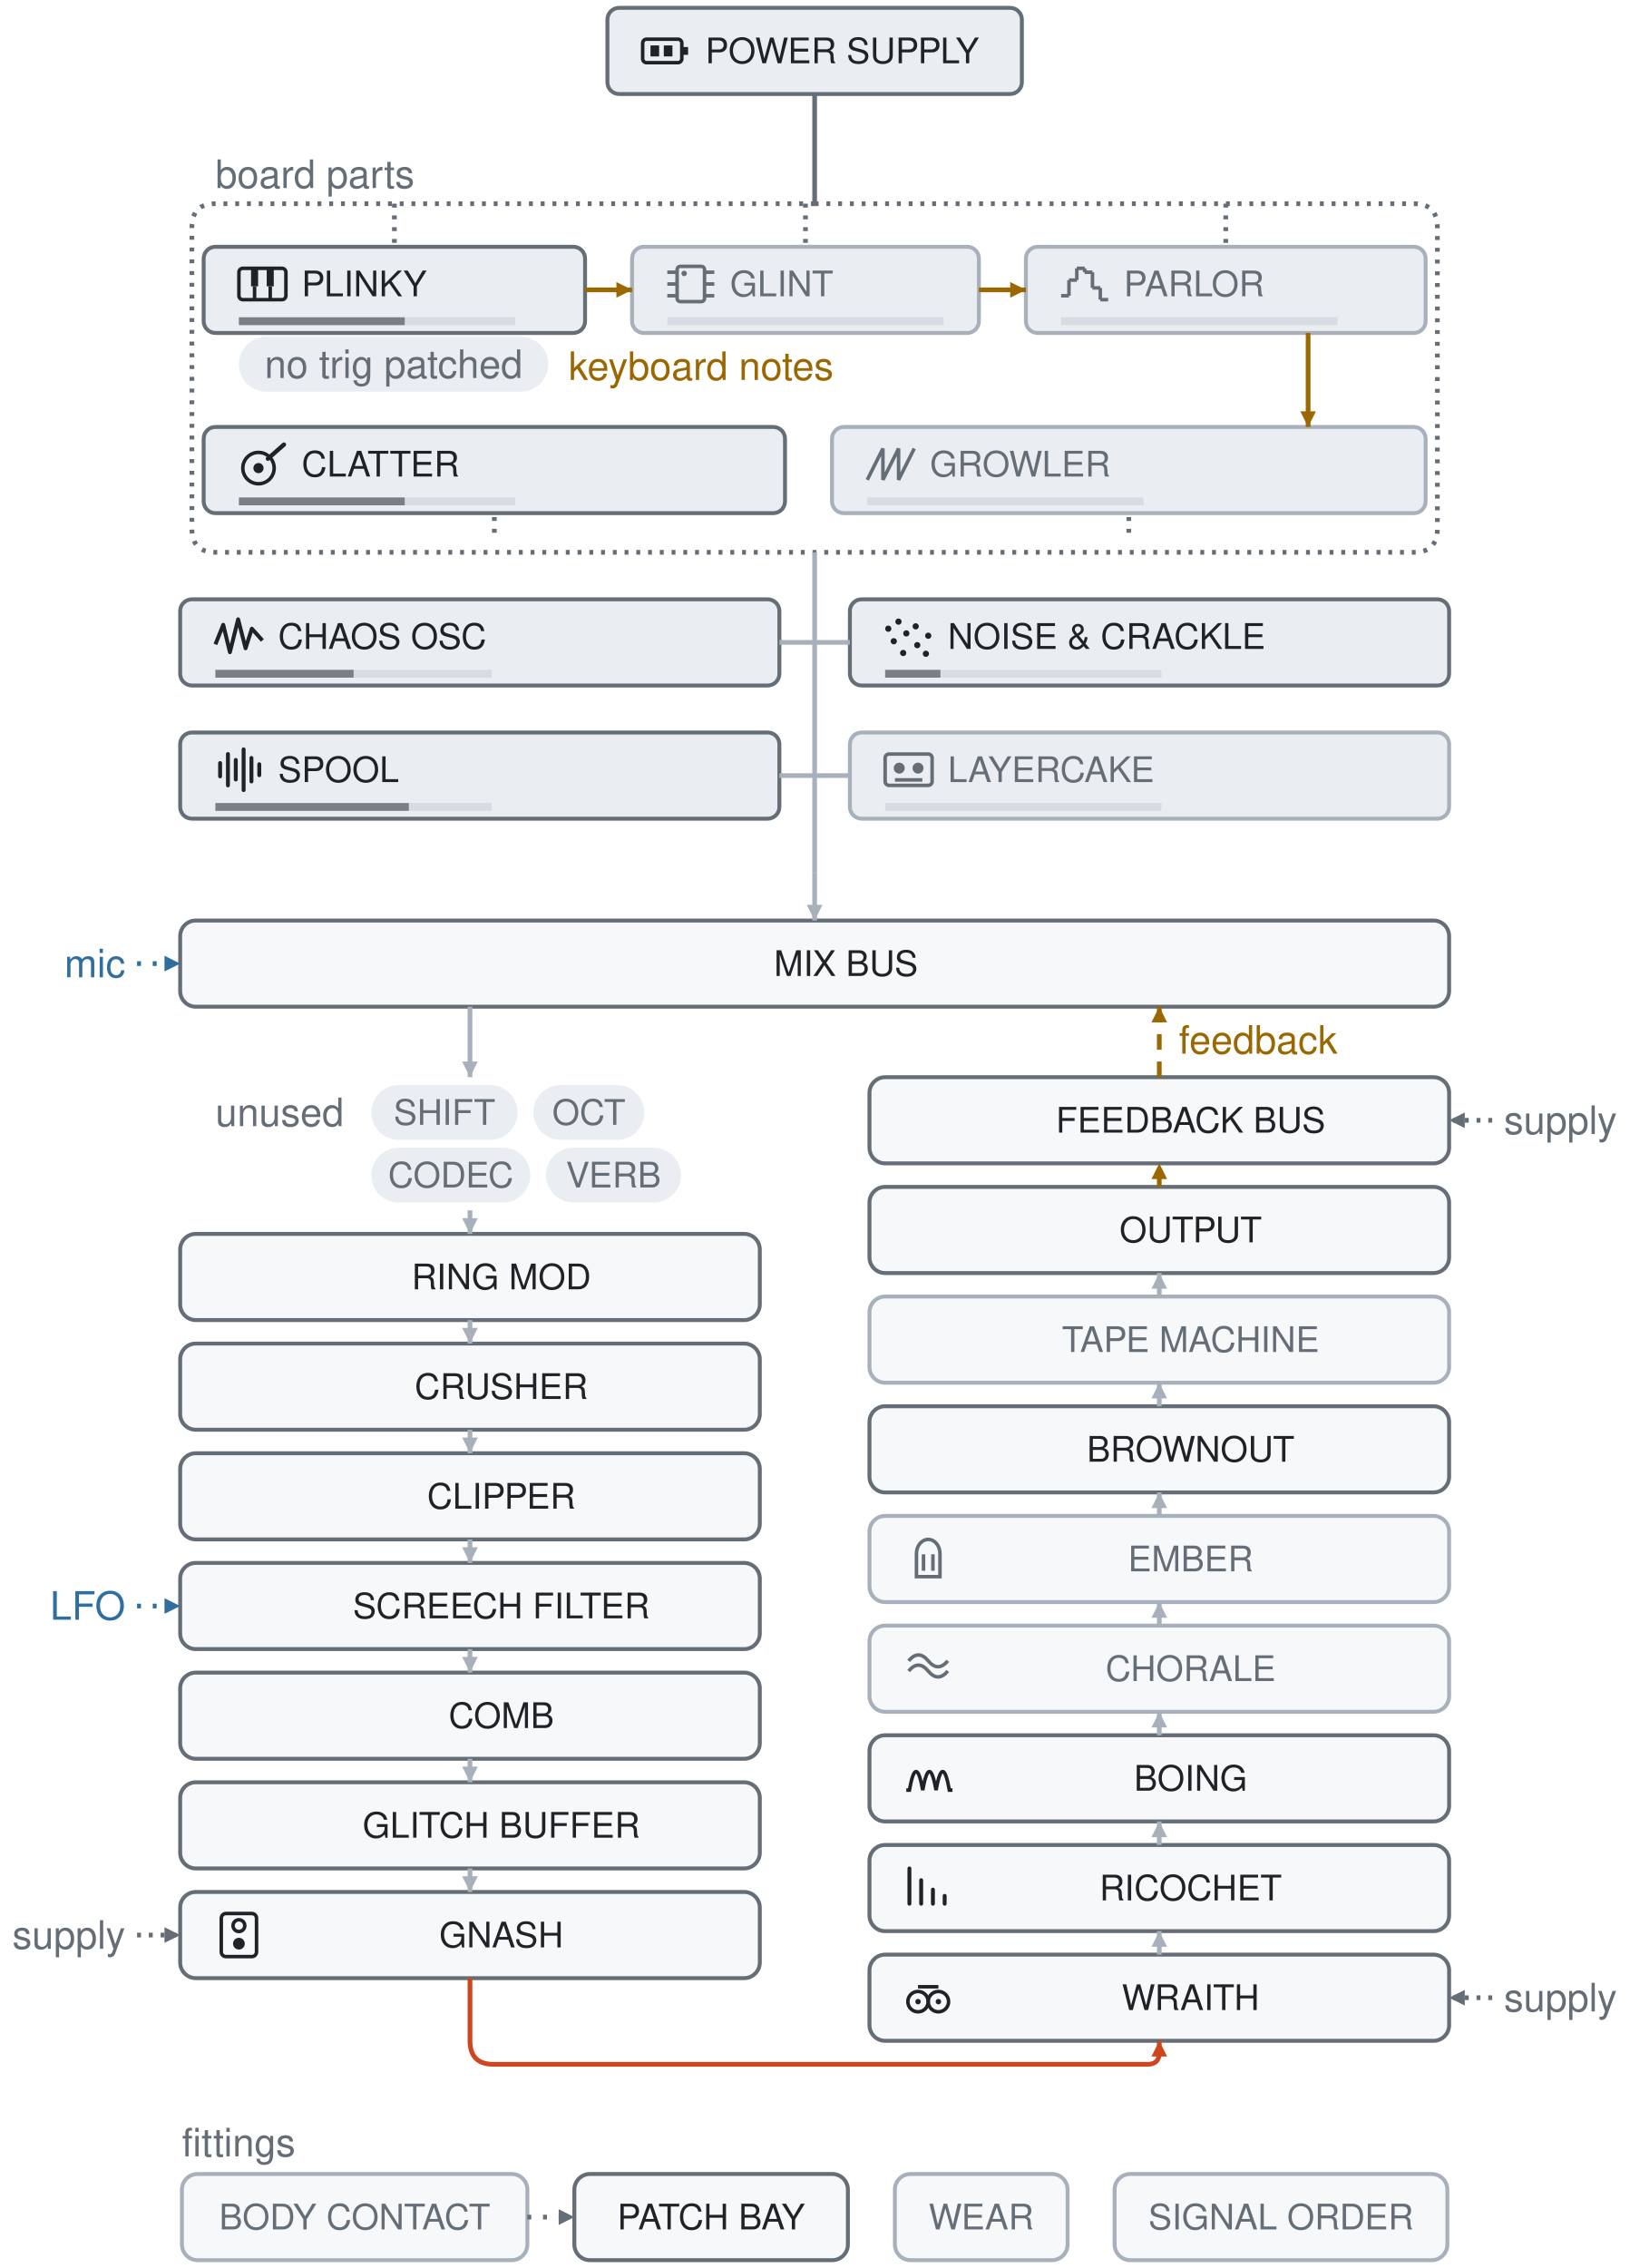
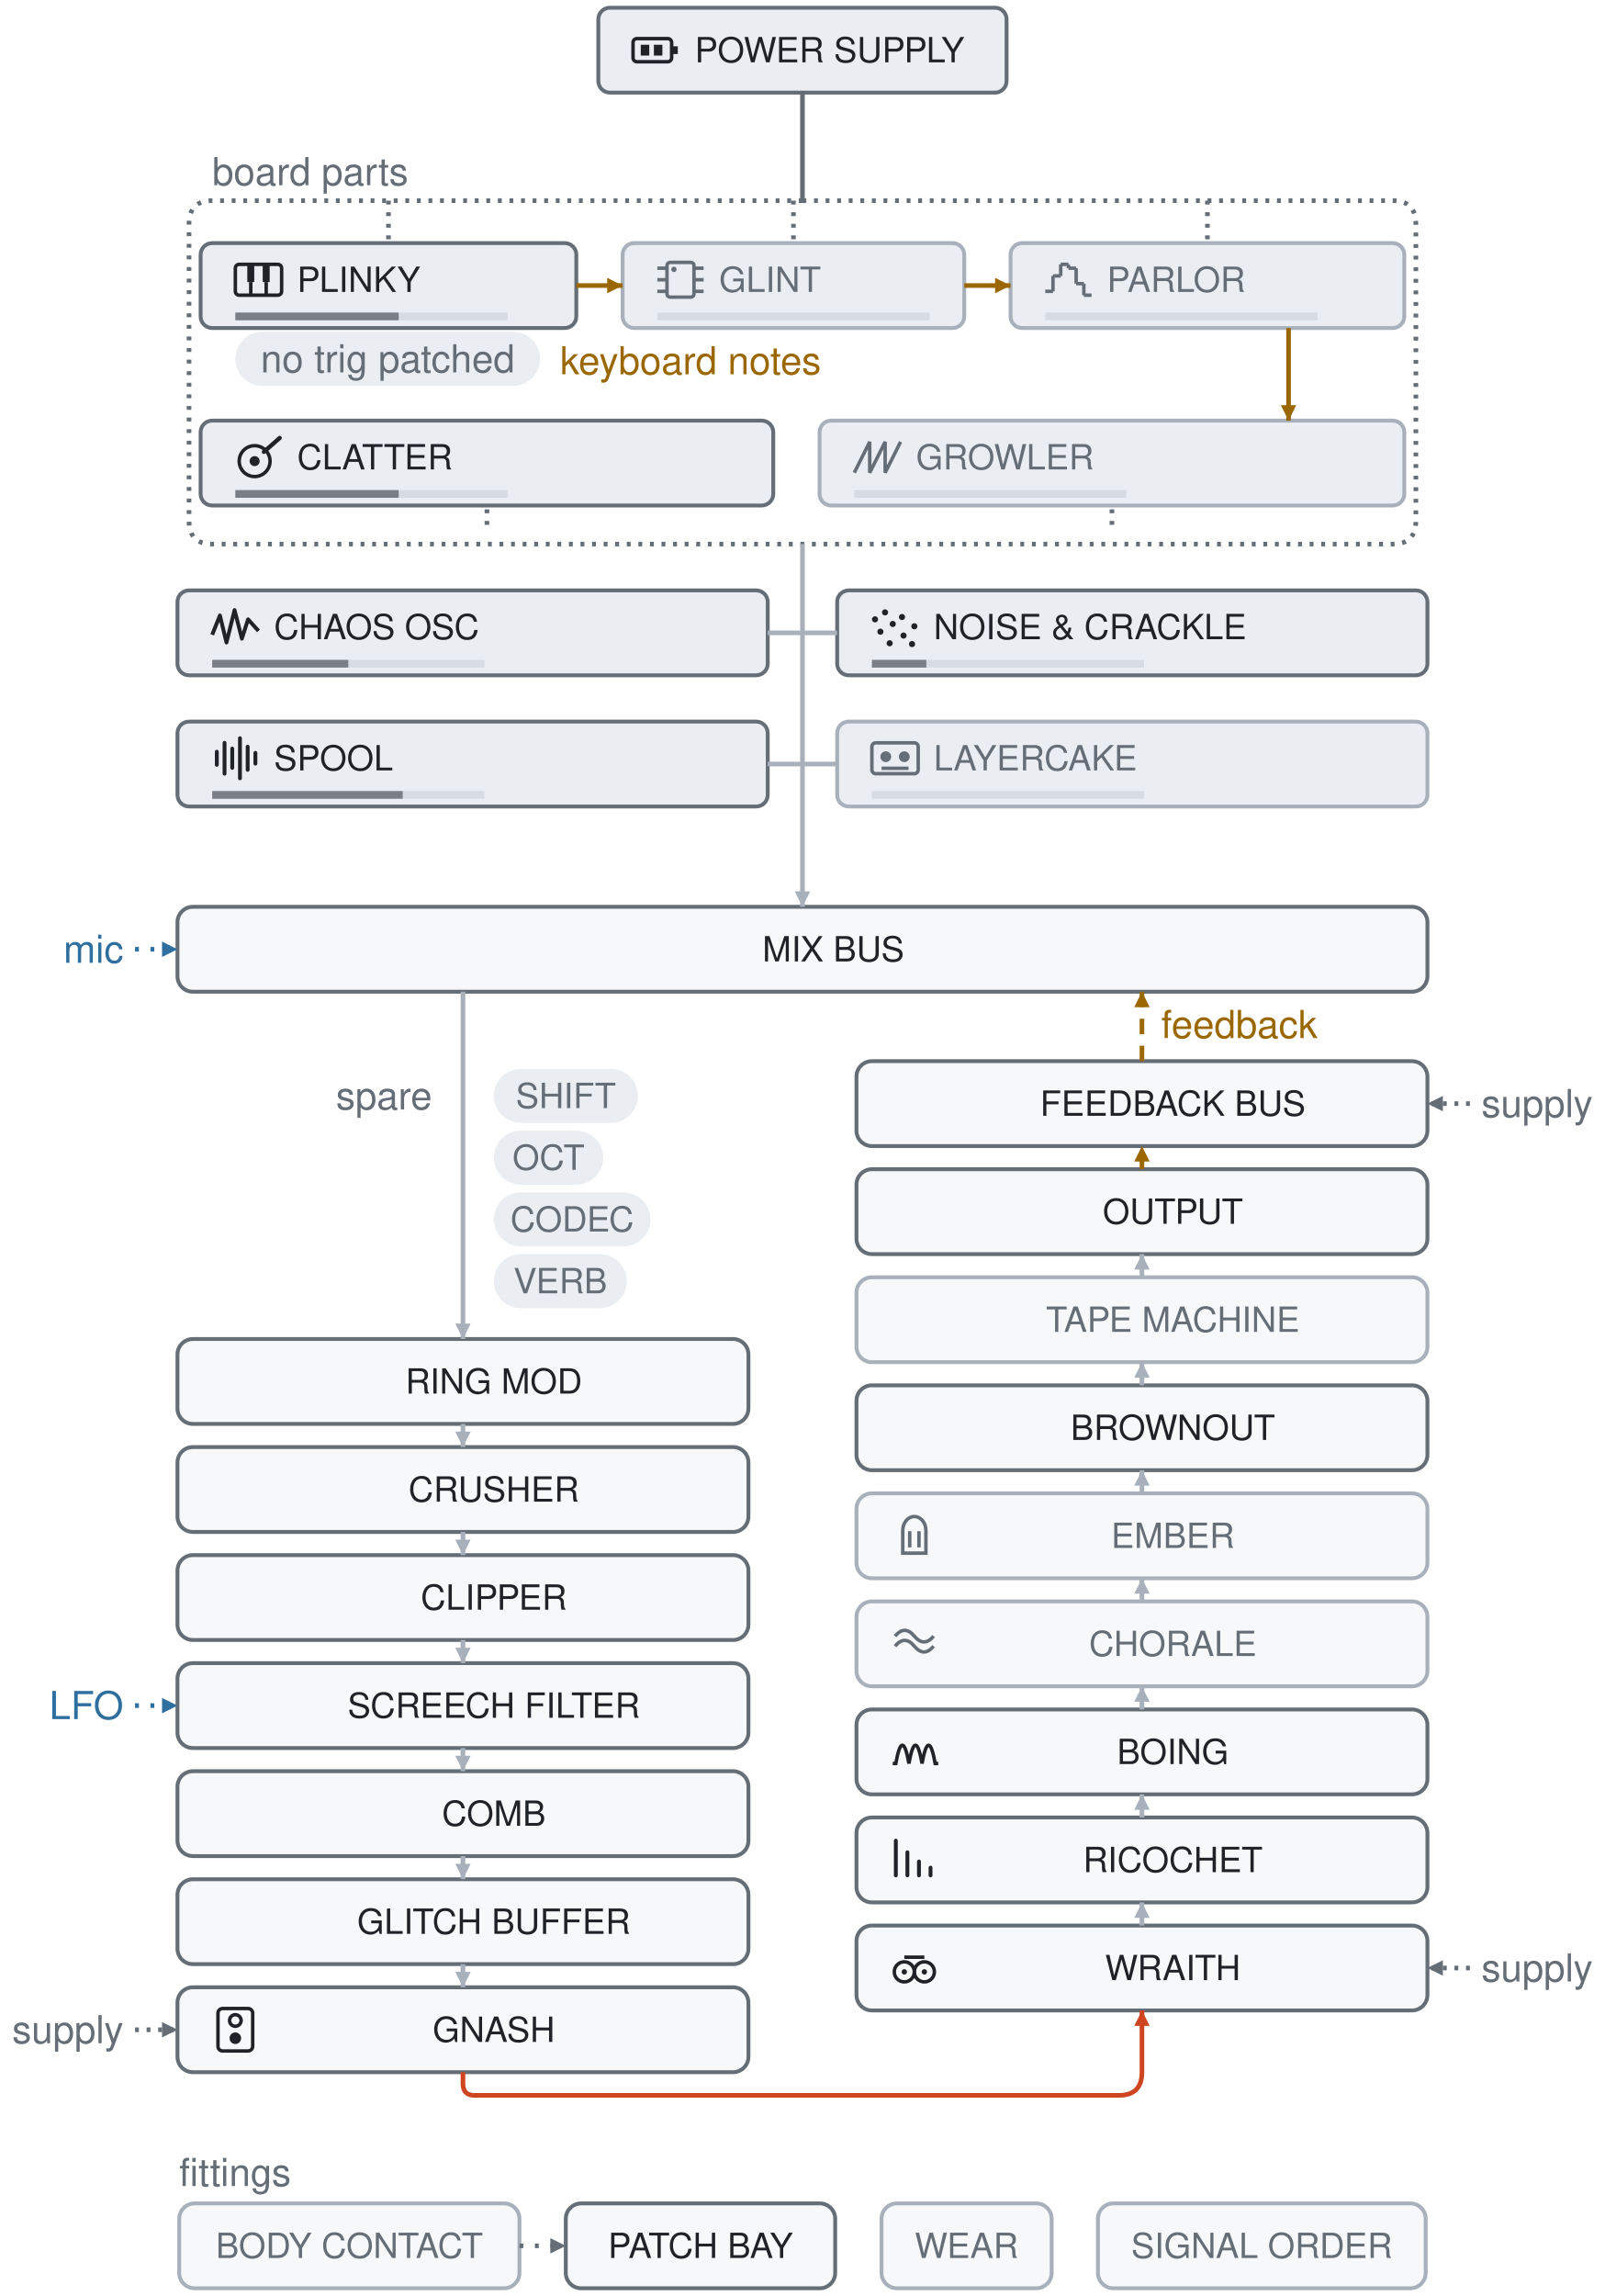
- <svg xmlns="http://www.w3.org/2000/svg" viewBox="0 0 416 579" width="416" height="579" font-family="Helvetica, Arial, sans-serif">
+ <svg xmlns="http://www.w3.org/2000/svg" viewBox="0 0 416 595" width="416" height="595" font-family="Helvetica, Arial, sans-serif">
  <g class="wire" data-wire="rail">
    <path class="line" d="M208 52L361 52Q367 52 367 58L367 135Q367 141 361 141L55 141Q49 141 49 135L49 58Q49 52 55 52L208 52" fill="none" stroke="#656d76" stroke-width="1.2" stroke-dasharray="1 2" />
    <path class="head" d="" fill="#656d76" />
  </g>
  <g class="node">
    <text x="55" y="48" fill="#656d76" font-size="10" text-anchor="start">board parts</text>
  </g>
  <g class="node">
    <rect class="box" x="52" y="63" width="97.385" height="22" rx="3" fill="#eaeef2" stroke="#656d76" stroke-width="1" />
    <g class="glyph">
      <rect x="61" y="68.5" width="12" height="8" rx="1" fill="none" stroke="#1f2328" stroke-width="0.9" />
      <path d="M 65 73.1 V 76.5 M 69 73.1 V 76.5" stroke="#1f2328" stroke-width="0.9" />
      <rect x="64.1" y="68.5" width="1.8" height="4.6" fill="#1f2328" />
      <rect x="68.1" y="68.5" width="1.8" height="4.6" fill="#1f2328" />
    </g>
    <text x="77" y="75.65" fill="#1f2328" font-size="9" text-anchor="start">PLINKY</text>
    <rect x="61" y="81" width="70.553" height="2" fill="#a8b1bb" fill-opacity="0.3" />
    <rect x="61" y="81" width="42.332" height="2" fill="#1f2328" fill-opacity="0.5" />
  </g>
  <g class="node">
    <rect class="box" x="52" y="109" width="148.435" height="22" rx="3" fill="#eaeef2" stroke="#656d76" stroke-width="1" />
    <g class="glyph">
      <circle cx="66" cy="119.5" r="4" fill="none" stroke="#1f2328" stroke-width="0.9" />
      <circle cx="66" cy="119.5" r="1.3" fill="#1f2328" />
      <path d="M 72.5 113.5 L 68.4 117.1" stroke="#1f2328" stroke-width="1.1" stroke-linecap="round" />
    </g>
    <text x="77" y="121.65" fill="#1f2328" font-size="9" text-anchor="start">CLATTER</text>
    <rect x="61" y="127" width="70.553" height="2" fill="#a8b1bb" fill-opacity="0.3" />
    <rect x="61" y="127" width="42.332" height="2" fill="#1f2328" fill-opacity="0.5" />
  </g>
  <g class="node">
    <rect class="box" x="161.385" y="63" width="88.553" height="22" rx="3" fill="#eaeef2" stroke="#a8b1bb" stroke-width="1" />
    <g class="glyph">
      <rect x="172.885" y="68" width="7" height="9" rx="0.8" fill="none" stroke="#656d76" stroke-width="0.9" />
      <path d="M 170.385 69.5 h 2.5 M 179.885 69.5 h 2.5 M 170.385 72.5 h 2.5 M 179.885 72.5 h 2.5 M 170.385 75.5 h 2.5 M 179.885 75.5 h 2.5" stroke="#656d76" stroke-width="0.9" />
      <circle cx="174.685" cy="69.8" r="0.7" fill="#656d76" />
    </g>
    <text x="186.385" y="75.65" fill="#656d76" font-size="9" text-anchor="start">GLINT</text>
    <rect x="170.385" y="81" width="70.553" height="2" fill="#a8b1bb" fill-opacity="0.3" />
  </g>
  <g class="node">
    <rect class="box" x="261.939" y="63" width="102.061" height="22" rx="3" fill="#eaeef2" stroke="#a8b1bb" stroke-width="1" />
    <g class="glyph">
      <path d="M 270.939 75.5 h 2 M 272.939 71.5 h 2 M 274.939 68.5 h 2 M 276.939 69.5 h 2 M 278.939 73.5 h 2 M 280.939 76.5 h 2 M 272.939 75.5 V 71.5 M 274.939 71.5 V 68.5 M 276.939 68.5 V 69.5 M 278.939 69.5 V 73.5 M 280.939 73.5 V 76.5" fill="none" stroke="#656d76" stroke-width="0.9" stroke-linejoin="miter" />
    </g>
    <text x="286.939" y="75.65" fill="#656d76" font-size="9" text-anchor="start">PARLOR</text>
    <rect x="270.939" y="81" width="70.553" height="2" fill="#a8b1bb" fill-opacity="0.3" />
  </g>
  <g class="node">
    <rect class="box" x="212.435" y="109" width="151.565" height="22" rx="3" fill="#eaeef2" stroke="#a8b1bb" stroke-width="1" />
    <g class="glyph">
      <path d="M 221.435 122.5 L 225.435 114.5 V 122.5 L 229.435 114.5 V 122.5 L 233.435 114.5" fill="none" stroke="#656d76" stroke-width="0.9" stroke-linejoin="miter" />
    </g>
    <text x="237.435" y="121.65" fill="#656d76" font-size="9" text-anchor="start">GROWLER</text>
    <rect x="221.435" y="127" width="70.553" height="2" fill="#a8b1bb" fill-opacity="0.3" />
  </g>
  <g class="node">
    <rect class="box" x="46" y="153" width="153" height="22" rx="3" fill="#eaeef2" stroke="#656d76" stroke-width="1" />
    <g class="glyph">
      <path d="M 55 164.5 L 57 159.5 L 58.7 166.5 L 60.8 158.1 L 62.7 165.5 L 64.3 160.5 L 67 163.5" fill="none" stroke="#1f2328" stroke-width="1" stroke-linejoin="round" />
    </g>
    <text x="71" y="165.65" fill="#1f2328" font-size="9" text-anchor="start">CHAOS OSC</text>
    <rect x="55" y="171" width="70.553" height="2" fill="#a8b1bb" fill-opacity="0.3" />
    <rect x="55" y="171" width="35.277" height="2" fill="#1f2328" fill-opacity="0.5" />
  </g>
  <g class="node">
    <rect class="box" x="217" y="153" width="153" height="22" rx="3" fill="#eaeef2" stroke="#656d76" stroke-width="1" />
    <g class="glyph">
      <path d="M 226.8 159.7 a 0.8 0.8 0 1 0 0.01 0 M 229.4 157.9 a 0.8 0.8 0 1 0 0.01 0 M 228.2 162.9 a 0.8 0.8 0 1 0 0.01 0 M 231.4 160.9 a 0.8 0.8 0 1 0 0.01 0 M 230.6 165.9 a 0.8 0.8 0 1 0 0.01 0 M 233.8 159.1 a 0.8 0.8 0 1 0 0.01 0 M 234.2 163.9 a 0.8 0.8 0 1 0 0.01 0 M 237 161.5 a 0.8 0.8 0 1 0 0.01 0 M 236.4 166.1 a 0.8 0.8 0 1 0 0.01 0" fill="#1f2328" />
    </g>
    <text x="242" y="165.65" fill="#1f2328" font-size="9" text-anchor="start">NOISE &amp; CRACKLE</text>
    <rect x="226" y="171" width="70.553" height="2" fill="#a8b1bb" fill-opacity="0.3" />
    <rect x="226" y="171" width="14.111" height="2" fill="#1f2328" fill-opacity="0.5" />
  </g>
  <g class="node">
    <rect class="box" x="46" y="187" width="153" height="22" rx="3" fill="#eaeef2" stroke="#656d76" stroke-width="1" />
    <g class="glyph">
      <path d="M 56.2 194.8 v 3.4 M 58.2 192.5 v 8 M 60.2 194 v 5 M 62.2 191.3 v 10.4 M 64.2 193.5 v 6 M 66.2 195.1 v 2.8" stroke="#1f2328" stroke-width="1" stroke-linecap="round" />
    </g>
    <text x="71" y="199.65" fill="#1f2328" font-size="9" text-anchor="start">SPOOL</text>
    <rect x="55" y="205" width="70.553" height="2" fill="#a8b1bb" fill-opacity="0.3" />
    <rect x="55" y="205" width="49.387" height="2" fill="#1f2328" fill-opacity="0.5" />
  </g>
  <g class="node">
    <rect class="box" x="217" y="187" width="153" height="22" rx="3" fill="#eaeef2" stroke="#a8b1bb" stroke-width="1" />
    <g class="glyph">
      <rect x="226" y="192.5" width="12" height="8" rx="1" fill="none" stroke="#656d76" stroke-width="0.9" />
      <circle cx="229.6" cy="196.1" r="1.4" fill="#656d76" />
      <circle cx="234.4" cy="196.1" r="1.4" fill="#656d76" />
      <path d="M 228.5 199.1 h 7" stroke="#656d76" stroke-width="0.9" />
    </g>
    <text x="242" y="199.65" fill="#656d76" font-size="9" text-anchor="start">LAYERCAKE</text>
    <rect x="226" y="205" width="70.553" height="2" fill="#a8b1bb" fill-opacity="0.3" />
  </g>
  <g class="node">
    <rect class="box" x="46" y="235" width="324" height="22" rx="4" fill="#f6f8fa" stroke="#656d76" stroke-width="1" />
    <text x="216" y="249.15" fill="#1f2328" font-size="9" text-anchor="middle">MIX BUS</text>
  </g>
  <g class="node">
-     <text x="55" y="287.5" fill="#656d76" font-size="10" text-anchor="start">unused</text>
-   </g>
-   <g class="node">
-     <rect class="box" x="46" y="315" width="148" height="22" rx="4" fill="#f6f8fa" stroke="#656d76" stroke-width="1" />
-     <text x="128" y="329.15" fill="#1f2328" font-size="9" text-anchor="middle">RING MOD</text>
-   </g>
-   <g class="node">
-     <rect class="box" x="46" y="343" width="148" height="22" rx="4" fill="#f6f8fa" stroke="#656d76" stroke-width="1" />
-     <text x="128" y="357.15" fill="#1f2328" font-size="9" text-anchor="middle">CRUSHER</text>
-   </g>
-   <g class="node">
-     <rect class="box" x="46" y="371" width="148" height="22" rx="4" fill="#f6f8fa" stroke="#656d76" stroke-width="1" />
-     <text x="128" y="385.15" fill="#1f2328" font-size="9" text-anchor="middle">CLIPPER</text>
-   </g>
-   <g class="node">
-     <rect class="box" x="46" y="399" width="148" height="22" rx="4" fill="#f6f8fa" stroke="#656d76" stroke-width="1" />
-     <text x="128" y="413.15" fill="#1f2328" font-size="9" text-anchor="middle">SCREECH FILTER</text>
-   </g>
-   <g class="node">
-     <rect class="box" x="46" y="427" width="148" height="22" rx="4" fill="#f6f8fa" stroke="#656d76" stroke-width="1" />
-     <text x="128" y="441.15" fill="#1f2328" font-size="9" text-anchor="middle">COMB</text>
-   </g>
-   <g class="node">
-     <rect class="box" x="46" y="455" width="148" height="22" rx="4" fill="#f6f8fa" stroke="#656d76" stroke-width="1" />
-     <text x="128" y="469.15" fill="#1f2328" font-size="9" text-anchor="middle">GLITCH BUFFER</text>
-   </g>
-   <g class="node">
-     <rect class="box" x="46" y="483" width="148" height="22" rx="4" fill="#f6f8fa" stroke="#656d76" stroke-width="1" />
-     <g class="glyph">
-       <rect x="56.5" y="488.5" width="9" height="11" rx="1.2" fill="none" stroke="#1f2328" stroke-width="0.9" />
-       <circle cx="61" cy="491.6" r="1.5" fill="none" stroke="#1f2328" stroke-width="0.9" />
-       <circle cx="61" cy="496.2" r="1.5" fill="#1f2328" />
-     </g>
-     <text x="128" y="497.15" fill="#1f2328" font-size="9" text-anchor="middle">GNASH</text>
+     <text x="112" y="287.5" fill="#656d76" font-size="10" text-anchor="end">spare</text>
+   </g>
+   <g class="node">
+     <rect class="box" x="46" y="347" width="148" height="22" rx="4" fill="#f6f8fa" stroke="#656d76" stroke-width="1" />
+     <text x="128" y="361.15" fill="#1f2328" font-size="9" text-anchor="middle">RING MOD</text>
+   </g>
+   <g class="node">
+     <rect class="box" x="46" y="375" width="148" height="22" rx="4" fill="#f6f8fa" stroke="#656d76" stroke-width="1" />
+     <text x="128" y="389.15" fill="#1f2328" font-size="9" text-anchor="middle">CRUSHER</text>
+   </g>
+   <g class="node">
+     <rect class="box" x="46" y="403" width="148" height="22" rx="4" fill="#f6f8fa" stroke="#656d76" stroke-width="1" />
+     <text x="128" y="417.15" fill="#1f2328" font-size="9" text-anchor="middle">CLIPPER</text>
+   </g>
+   <g class="node">
+     <rect class="box" x="46" y="431" width="148" height="22" rx="4" fill="#f6f8fa" stroke="#656d76" stroke-width="1" />
+     <text x="128" y="445.15" fill="#1f2328" font-size="9" text-anchor="middle">SCREECH FILTER</text>
+   </g>
+   <g class="node">
+     <rect class="box" x="46" y="459" width="148" height="22" rx="4" fill="#f6f8fa" stroke="#656d76" stroke-width="1" />
+     <text x="128" y="473.15" fill="#1f2328" font-size="9" text-anchor="middle">COMB</text>
+   </g>
+   <g class="node">
+     <rect class="box" x="46" y="487" width="148" height="22" rx="4" fill="#f6f8fa" stroke="#656d76" stroke-width="1" />
+     <text x="128" y="501.15" fill="#1f2328" font-size="9" text-anchor="middle">GLITCH BUFFER</text>
+   </g>
+   <g class="node">
+     <rect class="box" x="46" y="515" width="148" height="22" rx="4" fill="#f6f8fa" stroke="#656d76" stroke-width="1" />
+     <g class="glyph">
+       <rect x="56.5" y="520.5" width="9" height="11" rx="1.2" fill="none" stroke="#1f2328" stroke-width="0.9" />
+       <circle cx="61" cy="523.6" r="1.5" fill="none" stroke="#1f2328" stroke-width="0.9" />
+       <circle cx="61" cy="528.2" r="1.5" fill="#1f2328" />
+     </g>
+     <text x="128" y="529.15" fill="#1f2328" font-size="9" text-anchor="middle">GNASH</text>
  </g>
  <g class="node">
    <rect class="box" x="222" y="499" width="148" height="22" rx="4" fill="#f6f8fa" stroke="#656d76" stroke-width="1" />
    <g class="glyph">
      <circle cx="234.4" cy="511" r="2.6" fill="none" stroke="#1f2328" stroke-width="0.9" />
      <circle cx="234.4" cy="511" r="0.7" fill="#1f2328" />
      <circle cx="239.6" cy="511" r="2.6" fill="none" stroke="#1f2328" stroke-width="0.9" />
      <circle cx="239.6" cy="511" r="0.7" fill="#1f2328" />
      <path d="M 234.4 507.2 H 239.6" stroke="#1f2328" stroke-width="0.9" />
    </g>
    <text x="304" y="513.15" fill="#1f2328" font-size="9" text-anchor="middle">WRAITH</text>
  </g>
  <g class="node">
    <rect class="box" x="222" y="471" width="148" height="22" rx="4" fill="#f6f8fa" stroke="#656d76" stroke-width="1" />
    <g class="glyph">
      <path d="M 232.2 486 v -9 M 235.2 486 v -6 M 238.2 486 v -3.6 M 241.2 486 v -2" stroke="#1f2328" stroke-width="1" stroke-linecap="round" />
    </g>
    <text x="304" y="485.15" fill="#1f2328" font-size="9" text-anchor="middle">RICOCHET</text>
  </g>
  <g class="node">
    <rect class="box" x="222" y="443" width="148" height="22" rx="4" fill="#f6f8fa" stroke="#656d76" stroke-width="1" />
    <g class="glyph">
      <path d="M 231.4 457 h 0.8 q 1.7 -9.5 3.4 0 q 1.7 -9.5 3.4 0 q 1.7 -9.5 3.4 0 h 0.8" fill="none" stroke="#1f2328" stroke-width="0.9" />
    </g>
    <text x="304" y="457.15" fill="#1f2328" font-size="9" text-anchor="middle">BOING</text>
  </g>
  <g class="node">
    <rect class="box" x="222" y="415" width="148" height="22" rx="4" fill="#f6f8fa" stroke="#a8b1bb" stroke-width="1" />
    <g class="glyph">
      <path d="M 232 424 q 2.5 -3 5 0 q 2.5 3 5 0" fill="none" stroke="#656d76" stroke-width="0.9" />
      <path d="M 232 426.6 q 2.5 -3 5 0 q 2.5 3 5 0" fill="none" stroke="#656d76" stroke-width="0.9" />
    </g>
    <text x="304" y="429.15" fill="#656d76" font-size="9" text-anchor="middle">CHORALE</text>
  </g>
  <g class="node">
    <rect class="box" x="222" y="387" width="148" height="22" rx="4" fill="#f6f8fa" stroke="#a8b1bb" stroke-width="1" />
    <g class="glyph">
      <path d="M 234 402.5 V 396.6 a 3 3.6 0 0 1 6 0 V 402.5 z" fill="none" stroke="#656d76" stroke-width="0.9" />
      <path d="M 235.8 401 V 396.8 M 238.2 401 V 396.8" fill="none" stroke="#656d76" stroke-width="0.9" />
    </g>
    <text x="304" y="401.15" fill="#656d76" font-size="9" text-anchor="middle">EMBER</text>
  </g>
  <g class="node">
    <rect class="box" x="222" y="359" width="148" height="22" rx="4" fill="#f6f8fa" stroke="#656d76" stroke-width="1" />
    <text x="304" y="373.15" fill="#1f2328" font-size="9" text-anchor="middle">BROWNOUT</text>
  </g>
  <g class="node">
    <rect class="box" x="222" y="331" width="148" height="22" rx="4" fill="#f6f8fa" stroke="#a8b1bb" stroke-width="1" />
    <text x="304" y="345.15" fill="#656d76" font-size="9" text-anchor="middle">TAPE MACHINE</text>
  </g>
  <g class="node">
    <rect class="box" x="222" y="303" width="148" height="22" rx="4" fill="#f6f8fa" stroke="#656d76" stroke-width="1" />
    <text x="304" y="317.15" fill="#1f2328" font-size="9" text-anchor="middle">OUTPUT</text>
  </g>
  <g class="node">
    <rect class="box" x="222" y="275" width="148" height="22" rx="4" fill="#f6f8fa" stroke="#656d76" stroke-width="1" />
    <text x="304" y="289.15" fill="#1f2328" font-size="9" text-anchor="middle">FEEDBACK BUS</text>
  </g>
  <g class="node">
-     <rect class="box" x="46.45" y="555" width="88.2" height="22" rx="4" fill="#f6f8fa" stroke="#a8b1bb" stroke-width="1" />
-     <text x="90.55" y="569.15" fill="#656d76" font-size="9" text-anchor="middle">BODY CONTACT</text>
-   </g>
-   <g class="node">
-     <rect class="box" x="146.65" y="555" width="69.84" height="22" rx="4" fill="#f6f8fa" stroke="#656d76" stroke-width="1" />
-     <text x="181.57" y="569.15" fill="#1f2328" font-size="9" text-anchor="middle">PATCH BAY</text>
-   </g>
-   <g class="node">
-     <rect class="box" x="228.49" y="555" width="44.1" height="22" rx="4" fill="#f6f8fa" stroke="#a8b1bb" stroke-width="1" />
-     <text x="250.54" y="569.15" fill="#656d76" font-size="9" text-anchor="middle">WEAR</text>
-   </g>
-   <g class="node">
-     <rect class="box" x="284.59" y="555" width="84.96" height="22" rx="4" fill="#f6f8fa" stroke="#a8b1bb" stroke-width="1" />
-     <text x="327.07" y="569.15" fill="#656d76" font-size="9" text-anchor="middle">SIGNAL ORDER</text>
-   </g>
-   <g class="node">
-     <rect class="box" x="94.8" y="277" width="37.36" height="14" rx="7" fill="#eaeef2" stroke="none" />
-     <text x="113.48" y="287.15" fill="#656d76" font-size="9" text-anchor="middle">SHIFT</text>
-   </g>
-   <g class="node">
-     <rect class="box" x="136.16" y="277" width="28.36" height="14" rx="7" fill="#eaeef2" stroke="none" />
-     <text x="150.34" y="287.15" fill="#656d76" font-size="9" text-anchor="middle">OCT</text>
-   </g>
-   <g class="node">
-     <rect class="box" x="94.8" y="293" width="40.6" height="14" rx="7" fill="#eaeef2" stroke="none" />
-     <text x="115.1" y="303.15" fill="#656d76" font-size="9" text-anchor="middle">CODEC</text>
-   </g>
-   <g class="node">
-     <rect class="box" x="139.4" y="293" width="34.48" height="14" rx="7" fill="#eaeef2" stroke="none" />
-     <text x="156.64" y="303.15" fill="#656d76" font-size="9" text-anchor="middle">VERB</text>
+     <rect class="box" x="46.45" y="571" width="88.2" height="22" rx="4" fill="#f6f8fa" stroke="#a8b1bb" stroke-width="1" />
+     <text x="90.55" y="585.15" fill="#656d76" font-size="9" text-anchor="middle">BODY CONTACT</text>
+   </g>
+   <g class="node">
+     <rect class="box" x="146.65" y="571" width="69.84" height="22" rx="4" fill="#f6f8fa" stroke="#656d76" stroke-width="1" />
+     <text x="181.57" y="585.15" fill="#1f2328" font-size="9" text-anchor="middle">PATCH BAY</text>
+   </g>
+   <g class="node">
+     <rect class="box" x="228.49" y="571" width="44.1" height="22" rx="4" fill="#f6f8fa" stroke="#a8b1bb" stroke-width="1" />
+     <text x="250.54" y="585.15" fill="#656d76" font-size="9" text-anchor="middle">WEAR</text>
+   </g>
+   <g class="node">
+     <rect class="box" x="284.59" y="571" width="84.96" height="22" rx="4" fill="#f6f8fa" stroke="#a8b1bb" stroke-width="1" />
+     <text x="327.07" y="585.15" fill="#656d76" font-size="9" text-anchor="middle">SIGNAL ORDER</text>
+   </g>
+   <g class="node">
+     <rect class="box" x="128" y="277" width="37.36" height="14" rx="7" fill="#eaeef2" stroke="none" />
+     <text x="146.68" y="287.15" fill="#656d76" font-size="9" text-anchor="middle">SHIFT</text>
+   </g>
+   <g class="node">
+     <rect class="box" x="128" y="293" width="28.36" height="14" rx="7" fill="#eaeef2" stroke="none" />
+     <text x="142.18" y="303.15" fill="#656d76" font-size="9" text-anchor="middle">OCT</text>
+   </g>
+   <g class="node">
+     <rect class="box" x="128" y="309" width="40.6" height="14" rx="7" fill="#eaeef2" stroke="none" />
+     <text x="148.3" y="319.15" fill="#656d76" font-size="9" text-anchor="middle">CODEC</text>
+   </g>
+   <g class="node">
+     <rect class="box" x="128" y="325" width="34.48" height="14" rx="7" fill="#eaeef2" stroke="none" />
+     <text x="145.24" y="335.15" fill="#656d76" font-size="9" text-anchor="middle">VERB</text>
  </g>
  <g class="node">
    <rect class="box" x="61" y="86" width="79" height="14" rx="7" fill="#eaeef2" stroke="none" />
    <text x="100.5" y="96.5" fill="#656d76" font-size="10" text-anchor="middle">no trig patched</text>
  </g>
  <g class="node rail-chip">
    <rect class="box" x="155.09" y="2" width="105.82" height="22" rx="3" fill="#eaeef2" stroke="#656d76" stroke-width="1" />
    <g class="glyph">
      <rect x="164.09" y="10" width="10" height="6" rx="1" fill="none" stroke="#1f2328" stroke-width="0.9" />
      <rect x="174.09" y="12" width="1.6" height="2" fill="#1f2328" />
      <rect x="166.09" y="11.6" width="2.2" height="2.8" fill="#1f2328" />
      <rect x="169.49" y="11.6" width="2.2" height="2.8" fill="#1f2328" />
    </g>
    <text x="180.09" y="16.15" fill="#1f2328" font-size="9" text-anchor="start">POWER SUPPLY</text>
  </g>
  <g class="tap">
    <text x="32" y="249.5" fill="#2f6f9f" font-size="10" text-anchor="end">mic</text>
  </g>
  <g class="tap">
    <text x="384" y="289.5" fill="#656d76" font-size="10" text-anchor="start">supply</text>
  </g>
  <g class="tap">
-     <text x="32" y="413.5" fill="#2f6f9f" font-size="10" text-anchor="end">LFO</text>
-   </g>
-   <g class="tap">
-     <text x="32" y="497.5" fill="#656d76" font-size="10" text-anchor="end">supply</text>
+     <text x="32" y="445.5" fill="#2f6f9f" font-size="10" text-anchor="end">LFO</text>
  </g>
  <g class="tap">
    <text x="384" y="513.5" fill="#656d76" font-size="10" text-anchor="start">supply</text>
  </g>
  <g class="tap">
-     <text x="46.45" y="550.5" fill="#656d76" font-size="10" text-anchor="start">fittings</text>
+     <text x="32" y="529.5" fill="#656d76" font-size="10" text-anchor="end">supply</text>
+   </g>
+   <g class="tap">
+     <text x="46.45" y="566.5" fill="#656d76" font-size="10" text-anchor="start">fittings</text>
  </g>
  <g class="wire" data-wire="supply-feed">
    <path class="line" d="M208 24L208 52" fill="none" stroke="#656d76" stroke-width="1.2" />
    <path class="head" d="" fill="#656d76" />
  </g>
  <g class="wire" data-wire="rail-Plinky">
    <path class="line" d="M100.693 52L100.693 63" fill="none" stroke="#656d76" stroke-width="1.2" stroke-dasharray="1 2" />
    <path class="head" d="" fill="#656d76" />
  </g>
  <g class="wire" data-wire="rail-Clatter">
    <path class="line" d="M126.218 136L126.218 131" fill="none" stroke="#656d76" stroke-width="1.2" stroke-dasharray="1 2" />
    <path class="head" d="" fill="#656d76" />
  </g>
  <g class="wire" data-wire="rail-Glint">
    <path class="line" d="M205.662 52L205.662 63" fill="none" stroke="#656d76" stroke-width="1.2" stroke-dasharray="1 2" />
    <path class="head" d="" fill="#656d76" />
  </g>
  <g class="wire" data-wire="rail-Parlor">
    <path class="line" d="M312.969 52L312.969 63" fill="none" stroke="#656d76" stroke-width="1.2" stroke-dasharray="1 2" />
    <path class="head" d="" fill="#656d76" />
  </g>
  <g class="wire" data-wire="rail-Growler">
    <path class="line" d="M288.218 136L288.218 131" fill="none" stroke="#656d76" stroke-width="1.2" stroke-dasharray="1 2" />
    <path class="head" d="" fill="#656d76" />
  </g>
  <g class="wire" data-wire="key-line">
    <path class="line" d="M149.385 74L161.385 74" fill="none" stroke="#9a6700" stroke-width="1.2" />
    <path class="head" d="M157.385 76L161.385 74L157.385 72Z" fill="#9a6700" />
    <text x="179" y="97" fill="#9a6700" font-size="10" text-anchor="middle">keyboard notes</text>
  </g>
  <g class="wire" data-wire="key-line-pcm">
    <path class="line" d="M249.939 74L261.939 74" fill="none" stroke="#9a6700" stroke-width="1.2" />
    <path class="head" d="M257.939 76L261.939 74L257.939 72Z" fill="#9a6700" />
  </g>
  <g class="wire" data-wire="key-line-mono">
    <path class="line" d="M334 85L334 109" fill="none" stroke="#9a6700" stroke-width="1.2" />
    <path class="head" d="M332 105L334 109L336 105Z" fill="#9a6700" />
  </g>
  <g class="wire" data-wire="board-out">
    <path class="line" d="M208 141L208 223" fill="none" stroke="#a8b1bb" stroke-width="1.2" />
    <path class="head" d="" fill="#a8b1bb" />
  </g>
  <g class="wire" data-wire="Chaos_osc-out">
    <path class="line" d="M199 164L208 164" fill="none" stroke="#a8b1bb" stroke-width="1.2" />
    <path class="head" d="" fill="#a8b1bb" />
  </g>
  <g class="wire" data-wire="Noise_crackle-out">
    <path class="line" d="M217 164L208 164" fill="none" stroke="#a8b1bb" stroke-width="1.2" />
    <path class="head" d="" fill="#a8b1bb" />
  </g>
  <g class="wire" data-wire="Spool-out">
    <path class="line" d="M199 198L208 198" fill="none" stroke="#a8b1bb" stroke-width="1.2" />
    <path class="head" d="" fill="#a8b1bb" />
  </g>
  <g class="wire" data-wire="Layercake-out">
    <path class="line" d="M217 198L208 198" fill="none" stroke="#a8b1bb" stroke-width="1.2" />
    <path class="head" d="" fill="#a8b1bb" />
  </g>
  <g class="wire" data-wire="collect-mix">
    <path class="line" d="M208 223L208 235" fill="none" stroke="#a8b1bb" stroke-width="1.2" />
    <path class="head" d="M206 231L208 235L210 231Z" fill="#a8b1bb" />
  </g>
  <g class="wire" data-wire="mix-path">
-     <path class="line" d="M120 257L120 275" fill="none" stroke="#a8b1bb" stroke-width="1.2" />
-     <path class="head" d="M118 271L120 275L122 271Z" fill="#a8b1bb" />
-   </g>
-   <g class="wire" data-wire="rack-Ring_mod">
-     <path class="line" d="M120 309L120 315" fill="none" stroke="#a8b1bb" stroke-width="1.2" />
-     <path class="head" d="M118 311L120 315L122 311Z" fill="#a8b1bb" />
+     <path class="line" d="M120 257L120 347" fill="none" stroke="#a8b1bb" stroke-width="1.2" />
+     <path class="head" d="M118 343L120 347L122 343Z" fill="#a8b1bb" />
  </g>
  <g class="wire" data-wire="Ring_mod-Crusher">
-     <path class="line" d="M120 337L120 343" fill="none" stroke="#a8b1bb" stroke-width="1.2" />
-     <path class="head" d="M118 339L120 343L122 339Z" fill="#a8b1bb" />
+     <path class="line" d="M120 369L120 375" fill="none" stroke="#a8b1bb" stroke-width="1.2" />
+     <path class="head" d="M118 371L120 375L122 371Z" fill="#a8b1bb" />
  </g>
  <g class="wire" data-wire="Crusher-Clipper">
-     <path class="line" d="M120 365L120 371" fill="none" stroke="#a8b1bb" stroke-width="1.2" />
-     <path class="head" d="M118 367L120 371L122 367Z" fill="#a8b1bb" />
+     <path class="line" d="M120 397L120 403" fill="none" stroke="#a8b1bb" stroke-width="1.2" />
+     <path class="head" d="M118 399L120 403L122 399Z" fill="#a8b1bb" />
  </g>
  <g class="wire" data-wire="Clipper-Screech_filter">
-     <path class="line" d="M120 393L120 399" fill="none" stroke="#a8b1bb" stroke-width="1.2" />
-     <path class="head" d="M118 395L120 399L122 395Z" fill="#a8b1bb" />
+     <path class="line" d="M120 425L120 431" fill="none" stroke="#a8b1bb" stroke-width="1.2" />
+     <path class="head" d="M118 427L120 431L122 427Z" fill="#a8b1bb" />
  </g>
  <g class="wire" data-wire="Screech_filter-Comb">
-     <path class="line" d="M120 421L120 427" fill="none" stroke="#a8b1bb" stroke-width="1.2" />
-     <path class="head" d="M118 423L120 427L122 423Z" fill="#a8b1bb" />
+     <path class="line" d="M120 453L120 459" fill="none" stroke="#a8b1bb" stroke-width="1.2" />
+     <path class="head" d="M118 455L120 459L122 455Z" fill="#a8b1bb" />
  </g>
  <g class="wire" data-wire="Comb-Glitch_buffer">
-     <path class="line" d="M120 449L120 455" fill="none" stroke="#a8b1bb" stroke-width="1.2" />
-     <path class="head" d="M118 451L120 455L122 451Z" fill="#a8b1bb" />
+     <path class="line" d="M120 481L120 487" fill="none" stroke="#a8b1bb" stroke-width="1.2" />
+     <path class="head" d="M118 483L120 487L122 483Z" fill="#a8b1bb" />
  </g>
  <g class="wire" data-wire="Glitch_buffer-Gnash">
-     <path class="line" d="M120 477L120 483" fill="none" stroke="#a8b1bb" stroke-width="1.2" />
-     <path class="head" d="M118 479L120 483L122 479Z" fill="#a8b1bb" />
+     <path class="line" d="M120 509L120 515" fill="none" stroke="#a8b1bb" stroke-width="1.2" />
+     <path class="head" d="M118 511L120 515L122 511Z" fill="#a8b1bb" />
  </g>
  <g class="wire" data-wire="Wraith-Ricochet">
    <path class="line" d="M296 499L296 493" fill="none" stroke="#a8b1bb" stroke-width="1.2" />
    <path class="head" d="M298 497L296 493L294 497Z" fill="#a8b1bb" />
  </g>
  <g class="wire" data-wire="Ricochet-Boing">
    <path class="line" d="M296 471L296 465" fill="none" stroke="#a8b1bb" stroke-width="1.2" />
    <path class="head" d="M298 469L296 465L294 469Z" fill="#a8b1bb" />
  </g>
  <g class="wire" data-wire="Boing-Chorale">
    <path class="line" d="M296 443L296 437" fill="none" stroke="#a8b1bb" stroke-width="1.2" />
    <path class="head" d="M298 441L296 437L294 441Z" fill="#a8b1bb" />
  </g>
  <g class="wire" data-wire="Chorale-Ember">
    <path class="line" d="M296 415L296 409" fill="none" stroke="#a8b1bb" stroke-width="1.2" />
    <path class="head" d="M298 413L296 409L294 413Z" fill="#a8b1bb" />
  </g>
  <g class="wire" data-wire="Ember-Brownout">
    <path class="line" d="M296 387L296 381" fill="none" stroke="#a8b1bb" stroke-width="1.2" />
    <path class="head" d="M298 385L296 381L294 385Z" fill="#a8b1bb" />
  </g>
  <g class="wire" data-wire="Brownout-Tape_machine">
    <path class="line" d="M296 359L296 353" fill="none" stroke="#a8b1bb" stroke-width="1.2" />
    <path class="head" d="M298 357L296 353L294 357Z" fill="#a8b1bb" />
  </g>
  <g class="wire" data-wire="Tape_machine-Output">
    <path class="line" d="M296 331L296 325" fill="none" stroke="#a8b1bb" stroke-width="1.2" />
    <path class="head" d="M298 329L296 325L294 329Z" fill="#a8b1bb" />
  </g>
  <g class="wire" data-wire="fold">
-     <path class="line" d="M120 505L120 521Q120 527 126 527L293 527Q296 527 296 524L296 521" fill="none" stroke="#cf4520" stroke-width="1.2" />
+     <path class="line" d="M120 537L120 540Q120 543 123 543L290 543Q296 543 296 537L296 521" fill="none" stroke="#cf4520" stroke-width="1.2" />
    <path class="head" d="M298 525L296 521L294 525Z" fill="#cf4520" />
  </g>
  <g class="wire" data-wire="fb-out">
    <path class="line" d="M296 303L296 297" fill="none" stroke="#9a6700" stroke-width="1.2" stroke-dasharray="4 3" />
    <path class="head" d="M298 301L296 297L294 301Z" fill="#9a6700" />
  </g>
  <g class="wire" data-wire="fb-home">
    <path class="line" d="M296 275L296 257" fill="none" stroke="#9a6700" stroke-width="1.2" stroke-dasharray="4 3" />
    <path class="head" d="M298 261L296 257L294 261Z" fill="#9a6700" />
    <text x="301" y="269" fill="#9a6700" font-size="10" text-anchor="start">feedback</text>
  </g>
  <g class="wire" data-wire="pad-bay">
-     <path class="line" d="M134.65 566L146.65 566" fill="none" stroke="#656d76" stroke-width="1.2" stroke-dasharray="1 3" />
-     <path class="head" d="M142.65 568L146.65 566L142.65 564Z" fill="#656d76" />
+     <path class="line" d="M134.65 582L146.65 582" fill="none" stroke="#656d76" stroke-width="1.2" stroke-dasharray="1 3" />
+     <path class="head" d="M142.65 584L146.65 582L142.65 580Z" fill="#656d76" />
  </g>
  <g class="wire" data-wire="mic-wire">
    <path class="line" d="M35 246L46 246" fill="none" stroke="#2f6f9f" stroke-width="1.2" stroke-dasharray="1 3" />
    <path class="head" d="M42 248L46 246L42 244Z" fill="#2f6f9f" />
  </g>
  <g class="wire" data-wire="rail-Feedback_bus-wire">
    <path class="line" d="M381 286L370 286" fill="none" stroke="#656d76" stroke-width="1.2" stroke-dasharray="1 2" />
    <path class="head" d="M374 284L370 286L374 288Z" fill="#656d76" />
  </g>
  <g class="wire" data-wire="wire0-wire">
-     <path class="line" d="M35 410L46 410" fill="none" stroke="#2f6f9f" stroke-width="1.2" stroke-dasharray="1 3" />
-     <path class="head" d="M42 412L46 410L42 408Z" fill="#2f6f9f" />
-   </g>
-   <g class="wire" data-wire="rail-Gnash-wire">
-     <path class="line" d="M35 494L46 494" fill="none" stroke="#656d76" stroke-width="1.2" stroke-dasharray="1 2" />
-     <path class="head" d="M42 496L46 494L42 492Z" fill="#656d76" />
+     <path class="line" d="M35 442L46 442" fill="none" stroke="#2f6f9f" stroke-width="1.2" stroke-dasharray="1 3" />
+     <path class="head" d="M42 444L46 442L42 440Z" fill="#2f6f9f" />
  </g>
  <g class="wire" data-wire="rail-Wraith-wire">
    <path class="line" d="M381 510L370 510" fill="none" stroke="#656d76" stroke-width="1.2" stroke-dasharray="1 2" />
    <path class="head" d="M374 508L370 510L374 512Z" fill="#656d76" />
  </g>
+   <g class="wire" data-wire="rail-Gnash-wire">
+     <path class="line" d="M35 526L46 526" fill="none" stroke="#656d76" stroke-width="1.2" stroke-dasharray="1 2" />
+     <path class="head" d="M42 528L46 526L42 524Z" fill="#656d76" />
+   </g>
</svg>
